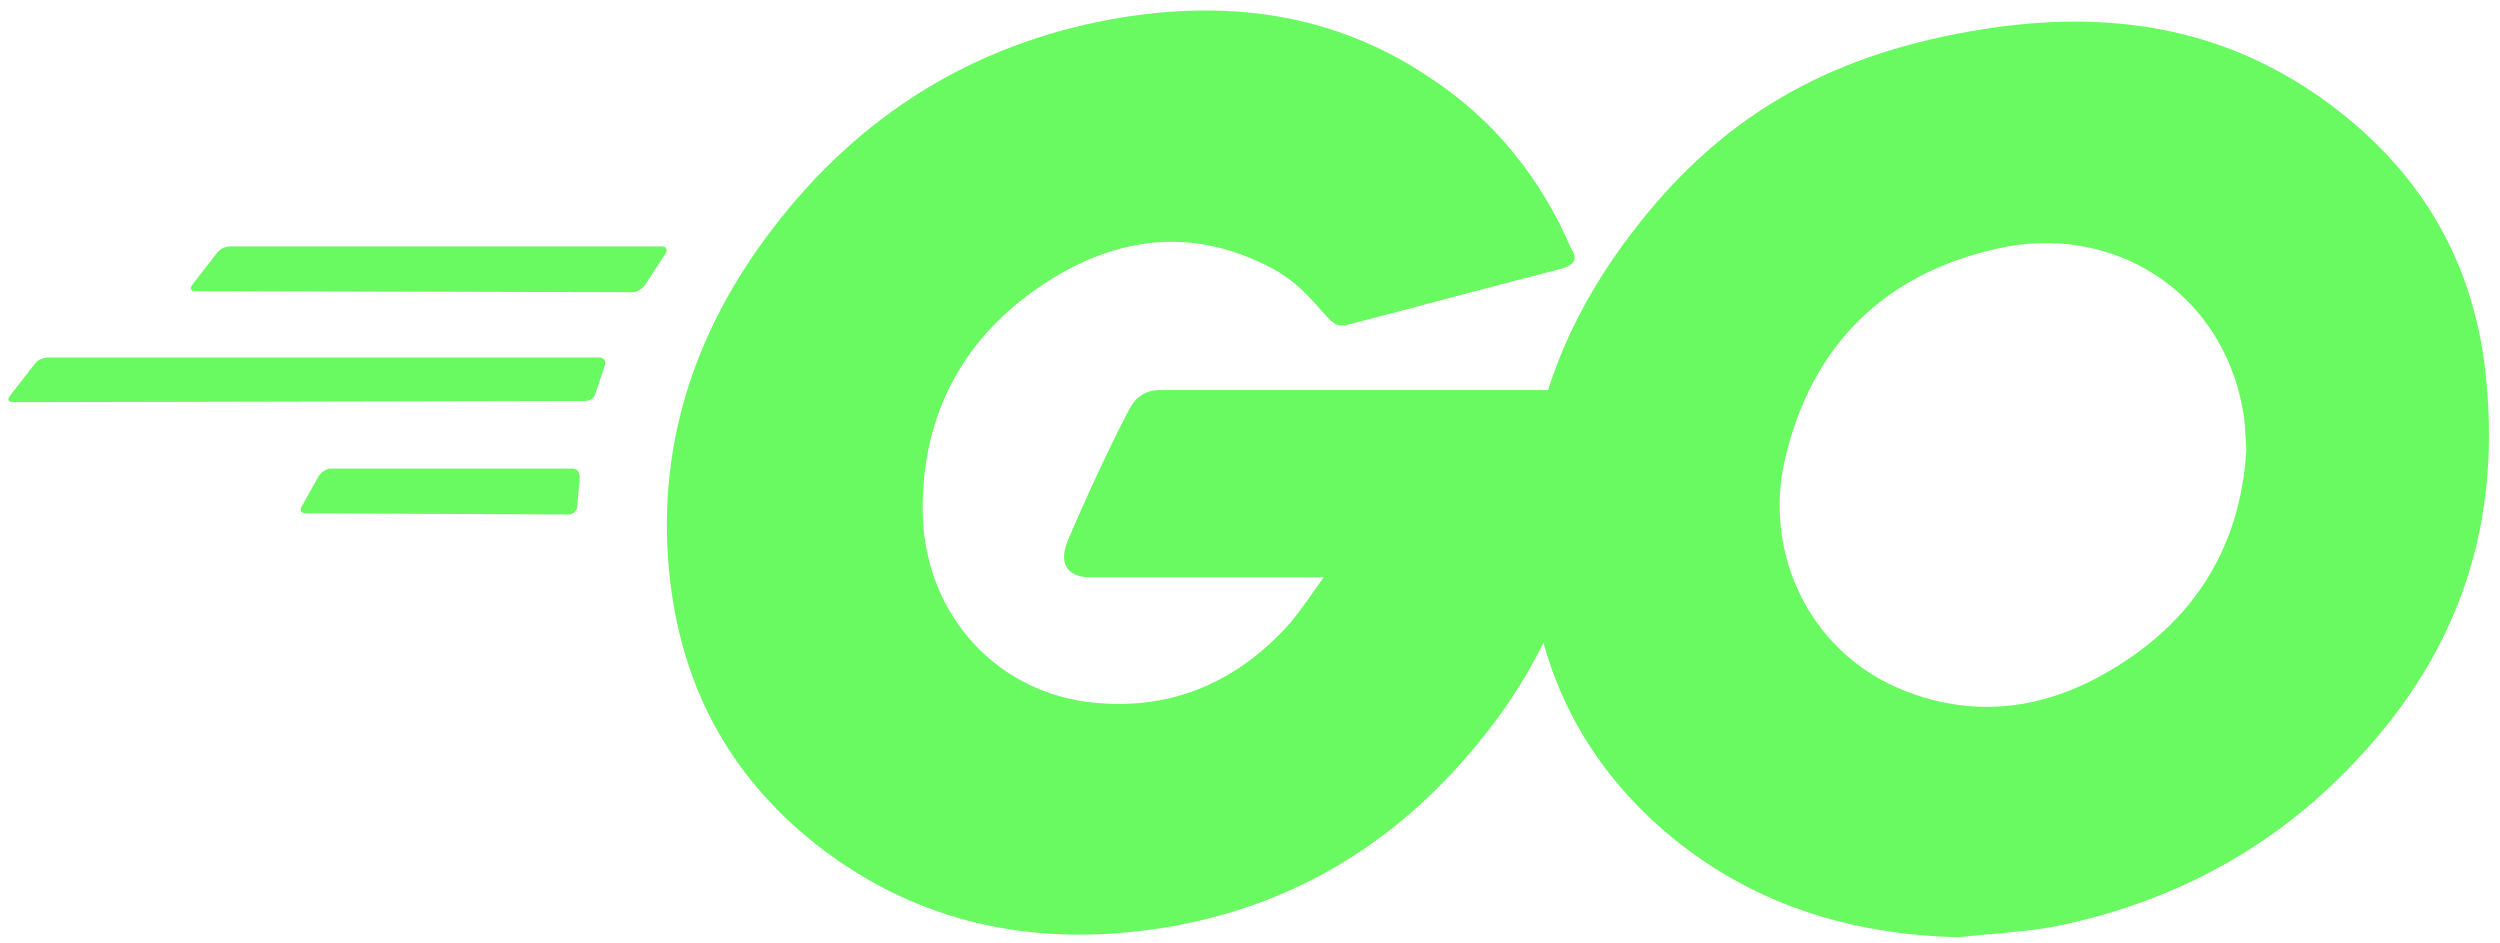
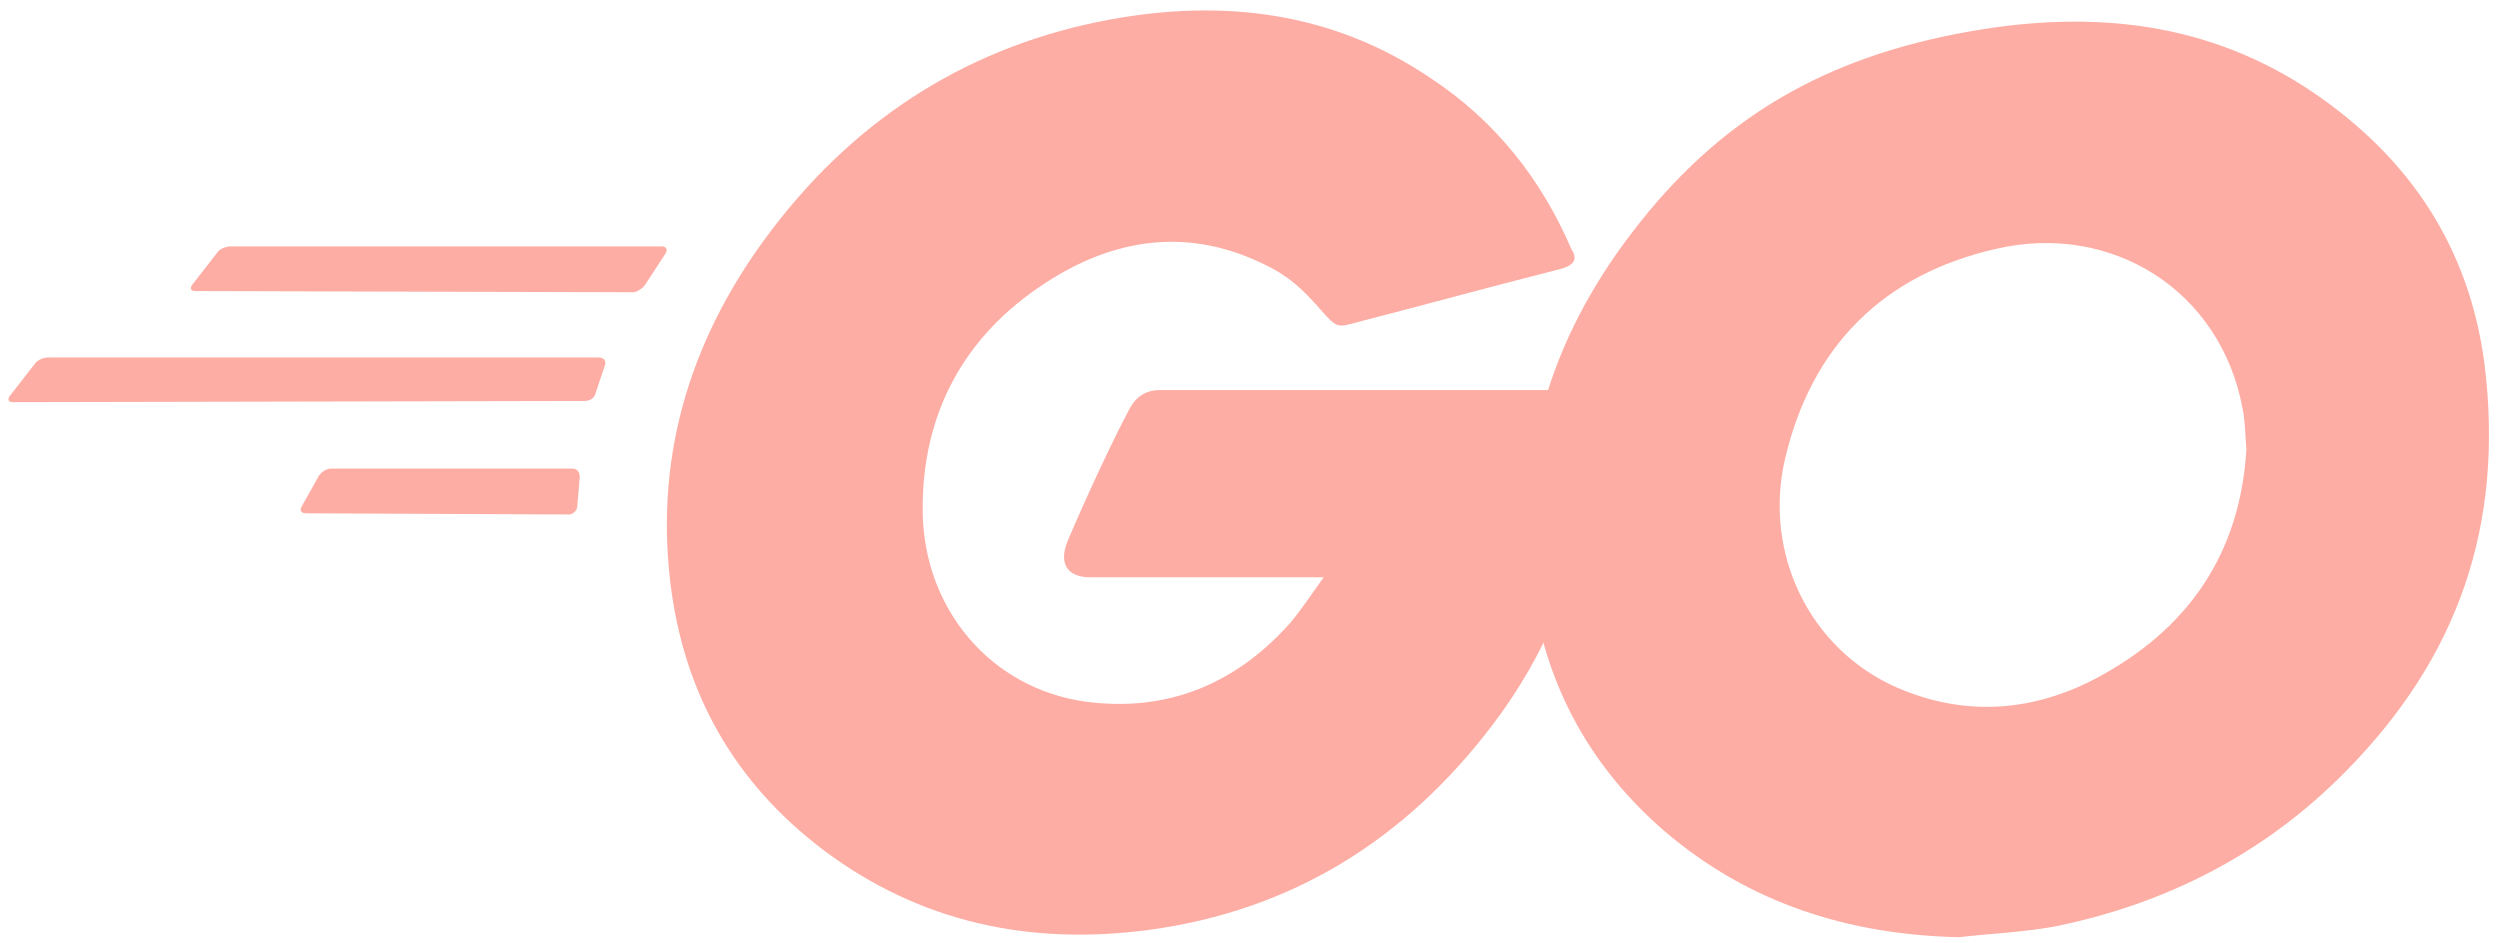
<svg xmlns="http://www.w3.org/2000/svg" height="78" viewBox="0 0 207 78" width="207">
-   <g fill="#69FA61" fill-rule="evenodd">
+   <g fill="#FDADA4" fill-rule="evenodd">
    <path d="m16.2 24.1c-.4 0-.5-.2-.3-.5l2.1-2.7c.2-.3.7-.5 1.1-.5h35.7c.4 0 .5.3.3.6l-1.7 2.6c-.2.3-.7.6-1 .6z" />
    <path d="m1.1 33.3c-.4 0-.5-.2-.3-.5l2.1-2.7c.2-.3.7-.5 1.1-.5h45.6c.4 0 .6.3.5.6l-.8 2.4c-.1.4-.5.6-.9.6z" />
    <path d="m25.3 42.5c-.4 0-.5-.3-.3-.6l1.4-2.5c.2-.3.6-.6 1-.6h20c.4 0 .6.3.6.7l-.2 2.4c0 .4-.4.7-.7.7z" />
    <g transform="translate(55)">
      <path d="m74.1 22.3c-6.3 1.6-10.6 2.8-16.8 4.4-1.5.4-1.6.5-2.9-1-1.5-1.7-2.6-2.8-4.7-3.8-6.3-3.1-12.4-2.2-18.1 1.5-6.8 4.4-10.3 10.9-10.2 19 .1 8 5.6 14.6 13.5 15.7 6.8.9 12.5-1.5 17-6.6.9-1.1 1.7-2.3 2.7-3.7-3.6 0-8.1 0-19.3 0-2.1 0-2.6-1.3-1.9-3 1.3-3.1 3.7-8.3 5.1-10.9.3-.6 1-1.6 2.5-1.6h36.4c-.2 2.7-.2 5.4-.6 8.1-1.1 7.2-3.8 13.8-8.2 19.6-7.2 9.5-16.6 15.4-28.5 17-9.8 1.3-18.9-.6-26.9-6.6-7.4-5.6-11.6-13-12.7-22.2-1.3-10.9 1.9-20.7 8.5-29.3 7.1-9.3 16.5-15.2 28-17.3 9.4-1.7 18.4-.6 26.5 4.9 5.3 3.5 9.1 8.3 11.6 14.1.6.9.2 1.4-1 1.7z" />
      <path d="m107.2 77.6c-9.1-.2-17.4-2.8-24.4-8.8-5.9-5.1-9.6-11.6-10.8-19.3-1.8-11.3 1.3-21.3 8.1-30.2 7.3-9.6 16.1-14.6 28-16.7 10.2-1.8 19.8-.8 28.5 5.1 7.9 5.4 12.8 12.7 14.1 22.3 1.7 13.5-2.2 24.5-11.5 33.9-6.6 6.7-14.7 10.9-24 12.8-2.7.5-5.4.6-8 .9zm23.8-40.4c-.1-1.3-.1-2.3-.3-3.3-1.8-9.9-10.9-15.5-20.4-13.3-9.3 2.1-15.3 8-17.5 17.4-1.8 7.8 2 15.7 9.2 18.9 5.5 2.4 11 2.1 16.3-.6 7.9-4.1 12.2-10.5 12.7-19.1z" fill-rule="nonzero" />
    </g>
  </g>
</svg>
